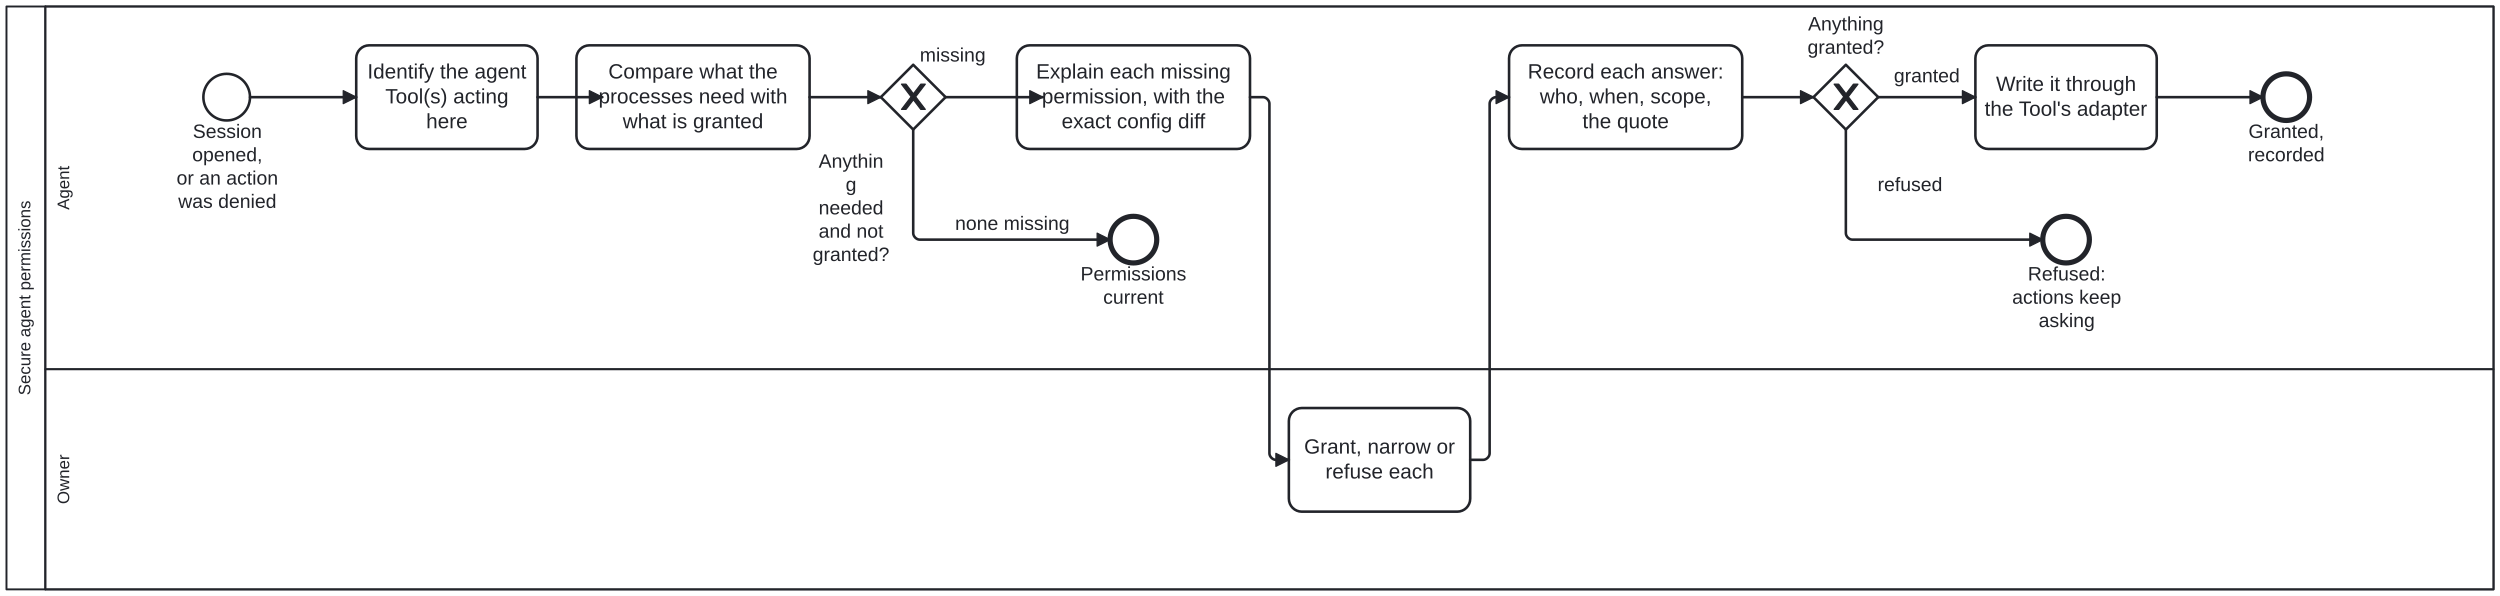
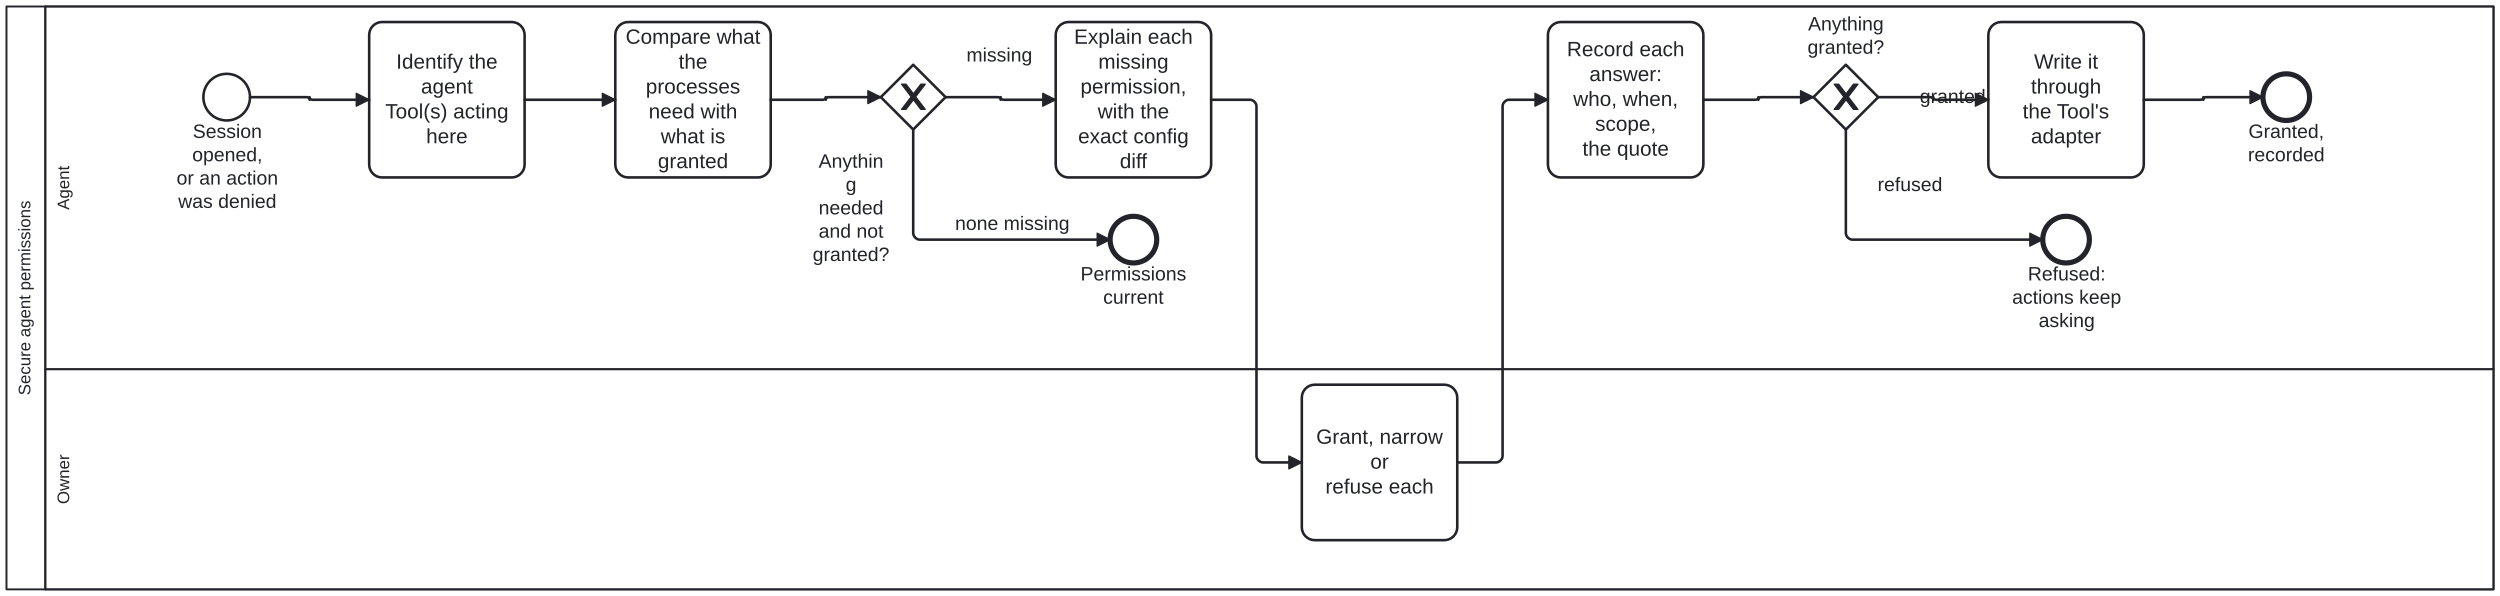
<svg xmlns="http://www.w3.org/2000/svg" width="100%" style="max-width:100%;height:auto" viewBox="155 75 1930 460" version="1.1">
  <rect x="155" y="75" width="1930" height="460" fill="#ffffff" />
  <g class="djs-group">
    <g class="djs-element djs-shape" data-element-id="Participant_Process_SecureAgentPermissions" style="display: block;" transform="matrix(1 0 0 1 160 80)">
      <g class="djs-visual">
        <rect x="0" y="0" width="1920" height="450" rx="0" ry="0" style="stroke-linecap: round; stroke-linejoin: round; stroke: rgb(34, 36, 42); stroke-width: 1.5px; fill: white; fill-opacity: 0.95;" />
        <path style="fill: none; stroke-linecap: round; stroke-linejoin: round; stroke: rgb(34, 36, 42); stroke-width: 1.5px;" d="M30,0L30,450" />
        <text lineHeight="1.05" class="djs-label" transform="matrix(-1.83697e-16 -1 1 -1.83697e-16 0 450)" style="font-family: Arial, sans-serif; font-size: 13px; font-weight: normal; fill: rgb(34, 36, 42);">
          <tspan x="149.85" y="18.413">Secure agent permissions</tspan>
        </text>
      </g>
      <rect class="djs-hit djs-hit-all" x="0" y="0" width="1920" height="450" style="fill: none; stroke-opacity: 0; stroke: white; stroke-width: 15px;" />
    </g>
    <g class="djs-children">
      <g class="djs-group">
        <g class="djs-element djs-shape" data-element-id="Lane_Owner" style="display: block;" transform="matrix(1 0 0 1 190 360)">
          <g class="djs-visual">
            <rect x="0" y="0" width="1890" height="170" rx="0" ry="0" style="stroke-linecap: round; stroke-linejoin: round; stroke: rgb(34, 36, 42); stroke-width: 1.5px; fill: white; fill-opacity: 0.25;" />
            <text lineHeight="1.05" class="djs-label" transform="matrix(-1.83697e-16 -1 1 -1.83697e-16 0 170)" style="font-family: Arial, sans-serif; font-size: 13px; font-weight: normal; fill: rgb(34, 36, 42);">
              <tspan x="65.855" y="18.413">Owner</tspan>
            </text>
          </g>
          <rect class="djs-hit djs-hit-all" x="0" y="0" width="1890" height="170" style="fill: none; stroke-opacity: 0; stroke: white; stroke-width: 15px;" />
        </g>
      </g>
      <g class="djs-group">
        <g class="djs-element djs-shape" data-element-id="Lane_Agent" style="display: block;" transform="matrix(1 0 0 1 190 80)">
          <g class="djs-visual">
            <rect x="0" y="0" width="1890" height="280" rx="0" ry="0" style="stroke-linecap: round; stroke-linejoin: round; stroke: rgb(34, 36, 42); stroke-width: 1.5px; fill: white; fill-opacity: 0.25;" />
            <text lineHeight="1.05" class="djs-label" transform="matrix(-1.83697e-16 -1 1 -1.83697e-16 0 280)" style="font-family: Arial, sans-serif; font-size: 13px; font-weight: normal; fill: rgb(34, 36, 42);">
              <tspan x="123.014" y="18.413">Agent</tspan>
            </text>
          </g>
          <rect class="djs-hit djs-hit-all" x="0" y="0" width="1890" height="280" style="fill: none; stroke-opacity: 0; stroke: white; stroke-width: 15px;" />
        </g>
      </g>
      <g class="djs-group">
        <g class="djs-element djs-shape" data-element-id="Start_Secure" style="display: block;" transform="matrix(1 0 0 1 312 132)">
          <g class="djs-visual">
            <circle cx="18" cy="18" r="18" style="stroke-linecap: round; stroke-linejoin: round; stroke: rgb(34, 36, 42); stroke-width: 2px; fill: white; fill-opacity: 0.95;" />
          </g>
          <rect class="djs-hit djs-hit-all" x="0" y="0" width="36" height="36" style="fill: none; stroke-opacity: 0; stroke: white; stroke-width: 15px;" />
        </g>
      </g>
      <g class="djs-group">
        <g class="djs-element djs-shape" data-element-id="Start_Secure_label" style="display: block;" transform="matrix(1 0 0 1 291 168)">
          <g class="djs-visual">
            <text lineHeight="1.2" class="djs-label" style="font-family: Arial, sans-serif; font-size: 15px; font-weight: normal; fill: rgb(34, 36, 42);">
              <tspan x="12.818" y="13.5">Session </tspan>
              <tspan x="12.389" y="31.5">opened,</tspan>
              <tspan x="0.308" y="49.5">or an action</tspan>
              <tspan x="1.557" y="67.5">was denied</tspan>
            </text>
          </g>
          <rect class="djs-hit djs-hit-all" x="0" y="0" width="79" height="72" style="fill: none; stroke-opacity: 0; stroke: white; stroke-width: 15px;" />
        </g>
      </g>
      <g class="djs-group">
-         <g class="djs-element djs-shape" data-element-id="Task_IdentifyTools" style="display: block;" transform="matrix(1 0 0 1 430 110)">
-           <g class="djs-visual">
-             <rect x="0" y="0" width="140" height="80" rx="10" ry="10" style="stroke-linecap: round; stroke-linejoin: round; stroke: rgb(34, 36, 42); stroke-width: 2px; fill: white; fill-opacity: 0.95;" />
-             <text lineHeight="1.2" class="djs-label" style="font-family: Arial, sans-serif; font-size: 16px; font-weight: normal; fill: rgb(34, 36, 42);">
-               <tspan x="8.621" y="25.6">Identify the agent</tspan>
-               <tspan x="22.426" y="44.8">Tool(s) acting </tspan>
-               <tspan x="53.988" y="64">here</tspan>
-             </text>
-           </g>
-           <rect class="djs-hit djs-hit-all" x="0" y="0" width="140" height="80" style="fill: none; stroke-opacity: 0; stroke: white; stroke-width: 15px;" />
-         </g>
-       </g>
-       <g class="djs-group">
-         <g class="djs-element djs-shape" data-element-id="Task_ReadGrants" style="display: block;" transform="matrix(1 0 0 1 600 110)">
-           <g class="djs-visual">
-             <rect x="0" y="0" width="180" height="80" rx="10" ry="10" style="stroke-linecap: round; stroke-linejoin: round; stroke: rgb(34, 36, 42); stroke-width: 2px; fill: white; fill-opacity: 0.95;" />
-             <text lineHeight="1.2" class="djs-label" style="font-family: Arial, sans-serif; font-size: 16px; font-weight: normal; fill: rgb(34, 36, 42);">
-               <tspan x="24.633" y="25.6">Compare what the</tspan>
-               <tspan x="17.07" y="44.8">processes need with</tspan>
-               <tspan x="35.746" y="64">what is granted</tspan>
-             </text>
-           </g>
-           <rect class="djs-hit djs-hit-all" x="0" y="0" width="180" height="80" style="fill: none; stroke-opacity: 0; stroke: white; stroke-width: 15px;" />
+         <g class="djs-element djs-shape" data-element-id="Task_IdentifyTools" style="display: block;" transform="matrix(1 0 0 1 440 92)">
+           <g class="djs-visual">
+             <rect x="0" y="0" width="120" height="120" rx="10" ry="10" style="stroke-linecap: round; stroke-linejoin: round; stroke: rgb(34, 36, 42); stroke-width: 2px; fill: white; fill-opacity: 0.95;" />
+             <text lineHeight="1.2" class="djs-label" style="font-family: Arial, sans-serif; font-size: 16px; font-weight: normal; fill: rgb(34, 36, 42);">
+               <tspan x="20.863" y="36">Identify the </tspan>
+               <tspan x="39.98" y="55.2">agent</tspan>
+               <tspan x="12.426" y="74.4">Tool(s) acting </tspan>
+               <tspan x="43.988" y="93.6">here</tspan>
+             </text>
+           </g>
+           <rect class="djs-hit djs-hit-all" x="0" y="0" width="120" height="120" style="fill: none; stroke-opacity: 0; stroke: white; stroke-width: 15px;" />
+         </g>
+       </g>
+       <g class="djs-group">
+         <g class="djs-element djs-shape" data-element-id="Task_ReadGrants" style="display: block;" transform="matrix(1 0 0 1 630 92)">
+           <g class="djs-visual">
+             <rect x="0" y="0" width="120" height="120" rx="10" ry="10" style="stroke-linecap: round; stroke-linejoin: round; stroke: rgb(34, 36, 42); stroke-width: 2px; fill: white; fill-opacity: 0.95;" />
+             <text lineHeight="1.2" class="djs-label" style="font-family: Arial, sans-serif; font-size: 16px; font-weight: normal; fill: rgb(34, 36, 42);">
+               <tspan x="7.977" y="16.8">Compare what</tspan>
+               <tspan x="48.879" y="36">the</tspan>
+               <tspan x="23.539" y="55.2">processes </tspan>
+               <tspan x="25.754" y="74.4">need with</tspan>
+               <tspan x="35.102" y="93.6">what is </tspan>
+               <tspan x="32.867" y="112.8">granted</tspan>
+             </text>
+           </g>
+           <rect class="djs-hit djs-hit-all" x="0" y="0" width="120" height="120" style="fill: none; stroke-opacity: 0; stroke: white; stroke-width: 15px;" />
        </g>
      </g>
      <g class="djs-group">
        <g class="djs-element djs-shape" data-element-id="GW_Gap" style="display: block;" transform="matrix(1 0 0 1 835 125)">
          <g class="djs-visual">
            <polygon points="25,0 50,25 25,50 0,25" style="stroke-linecap: round; stroke-linejoin: round; stroke: rgb(34, 36, 42); stroke-width: 2px; fill: white; fill-opacity: 0.95;" />
            <path d="m 16,15 7.429,9.714 -7.429,9.714 3.429,0 5.714,-7.464 5.714,7.464 3.429,0 -7.429,-9.714 7.429,-9.714 -3.429,0 -5.714,7.464 -5.714,-7.464 -3.429,0 z" style="fill: rgb(34, 36, 42); stroke-linecap: round; stroke-linejoin: round; stroke: rgb(34, 36, 42); stroke-width: 1px;" />
          </g>
          <rect class="djs-hit djs-hit-all" x="0" y="0" width="50" height="50" style="fill: none; stroke-opacity: 0; stroke: white; stroke-width: 15px;" />
        </g>
      </g>
      <g class="djs-group">
        <g class="djs-element djs-shape" data-element-id="GW_Gap_label" style="display: block;" transform="matrix(1 0 0 1 782 191)">
          <g class="djs-visual">
            <text lineHeight="1.2" class="djs-label" style="font-family: Arial, sans-serif; font-size: 15px; font-weight: normal; fill: rgb(34, 36, 42);">
              <tspan x="4.984" y="13.5">Anythin</tspan>
              <tspan x="25.829" y="31.5">g </tspan>
              <tspan x="4.973" y="49.5">needed</tspan>
              <tspan x="4.977" y="67.5">and not </tspan>
              <tspan x="0.392" y="85.5">granted?</tspan>
            </text>
          </g>
          <rect class="djs-hit djs-hit-all" x="0" y="0" width="60" height="72" style="fill: none; stroke-opacity: 0; stroke: white; stroke-width: 15px;" />
        </g>
      </g>
      <g class="djs-group">
        <g class="djs-element djs-shape" data-element-id="End_Current" style="display: block;" transform="matrix(1 0 0 1 1012 242)">
          <g class="djs-visual">
            <circle cx="18" cy="18" r="18" style="stroke-linecap: round; stroke-linejoin: round; stroke: rgb(34, 36, 42); stroke-width: 4px; fill: white; fill-opacity: 0.95;" />
          </g>
          <rect class="djs-hit djs-hit-all" x="0" y="0" width="36" height="36" style="fill: none; stroke-opacity: 0; stroke: white; stroke-width: 15px;" />
        </g>
      </g>
      <g class="djs-group">
        <g class="djs-element djs-shape" data-element-id="End_Current_label" style="display: block;" transform="matrix(1 0 0 1 989 278)">
          <g class="djs-visual">
            <text lineHeight="1.2" class="djs-label" style="font-family: Arial, sans-serif; font-size: 15px; font-weight: normal; fill: rgb(34, 36, 42);">
              <tspan x="0.156" y="13.5">Permissions</tspan>
              <tspan x="17.658" y="31.5">current</tspan>
            </text>
          </g>
          <rect class="djs-hit djs-hit-all" x="0" y="0" width="82" height="36" style="fill: none; stroke-opacity: 0; stroke: white; stroke-width: 15px;" />
        </g>
      </g>
      <g class="djs-group">
-         <g class="djs-element djs-shape" data-element-id="Task_Explain" style="display: block;" transform="matrix(1 0 0 1 940 110)">
-           <g class="djs-visual">
-             <rect x="0" y="0" width="180" height="80" rx="10" ry="10" style="stroke-linecap: round; stroke-linejoin: round; stroke: rgb(34, 36, 42); stroke-width: 2px; fill: white; fill-opacity: 0.95;" />
-             <text lineHeight="1.2" class="djs-label" style="font-family: Arial, sans-serif; font-size: 16px; font-weight: normal; fill: rgb(34, 36, 42);">
-               <tspan x="14.852" y="25.6">Explain each missing</tspan>
-               <tspan x="19.305" y="44.8">permission, with the</tspan>
-               <tspan x="34.559" y="64">exact config diff</tspan>
-             </text>
-           </g>
-           <rect class="djs-hit djs-hit-all" x="0" y="0" width="180" height="80" style="fill: none; stroke-opacity: 0; stroke: white; stroke-width: 15px;" />
-         </g>
-       </g>
-       <g class="djs-group">
-         <g class="djs-element djs-shape" data-element-id="Task_OwnerGrants" style="display: block;" transform="matrix(1 0 0 1 1150 390)">
-           <g class="djs-visual">
-             <rect x="0" y="0" width="140" height="80" rx="10" ry="10" style="stroke-linecap: round; stroke-linejoin: round; stroke: rgb(34, 36, 42); stroke-width: 2px; fill: white; fill-opacity: 0.95;" />
-             <text lineHeight="1.2" class="djs-label" style="font-family: Arial, sans-serif; font-size: 16px; font-weight: normal; fill: rgb(34, 36, 42);">
-               <tspan x="11.758" y="35.2">Grant, narrow or</tspan>
-               <tspan x="28.195" y="54.4">refuse each</tspan>
-             </text>
-           </g>
-           <rect class="djs-hit djs-hit-all" x="0" y="0" width="140" height="80" style="fill: none; stroke-opacity: 0; stroke: white; stroke-width: 15px;" />
+         <g class="djs-element djs-shape" data-element-id="Task_Explain" style="display: block;" transform="matrix(1 0 0 1 970 92)">
+           <g class="djs-visual">
+             <rect x="0" y="0" width="120" height="120" rx="10" ry="10" style="stroke-linecap: round; stroke-linejoin: round; stroke: rgb(34, 36, 42); stroke-width: 2px; fill: white; fill-opacity: 0.95;" />
+             <text lineHeight="1.2" class="djs-label" style="font-family: Arial, sans-serif; font-size: 16px; font-weight: normal; fill: rgb(34, 36, 42);">
+               <tspan x="14.191" y="16.8">Explain each </tspan>
+               <tspan x="32.883" y="36">missing</tspan>
+               <tspan x="19.098" y="55.2">permission, </tspan>
+               <tspan x="32.43" y="74.4">with the</tspan>
+               <tspan x="17.309" y="93.6">exact config </tspan>
+               <tspan x="49.473" y="112.8">diff</tspan>
+             </text>
+           </g>
+           <rect class="djs-hit djs-hit-all" x="0" y="0" width="120" height="120" style="fill: none; stroke-opacity: 0; stroke: white; stroke-width: 15px;" />
+         </g>
+       </g>
+       <g class="djs-group">
+         <g class="djs-element djs-shape" data-element-id="Task_OwnerGrants" style="display: block;" transform="matrix(1 0 0 1 1160 372)">
+           <g class="djs-visual">
+             <rect x="0" y="0" width="120" height="120" rx="10" ry="10" style="stroke-linecap: round; stroke-linejoin: round; stroke: rgb(34, 36, 42); stroke-width: 2px; fill: white; fill-opacity: 0.95;" />
+             <text lineHeight="1.2" class="djs-label" style="font-family: Arial, sans-serif; font-size: 16px; font-weight: normal; fill: rgb(34, 36, 42);">
+               <tspan x="11.094" y="45.6">Grant, narrow </tspan>
+               <tspan x="52.887" y="64.8">or</tspan>
+               <tspan x="18.195" y="84">refuse each</tspan>
+             </text>
+           </g>
+           <rect class="djs-hit djs-hit-all" x="0" y="0" width="120" height="120" style="fill: none; stroke-opacity: 0; stroke: white; stroke-width: 15px;" />
        </g>
      </g>
      <g class="djs-group">
        <g class="djs-element djs-shape" data-element-id="GW_Granted" style="display: block;" transform="matrix(1 0 0 1 1555 125)">
          <g class="djs-visual">
            <polygon points="25,0 50,25 25,50 0,25" style="stroke-linecap: round; stroke-linejoin: round; stroke: rgb(34, 36, 42); stroke-width: 2px; fill: white; fill-opacity: 0.95;" />
            <path d="m 16,15 7.429,9.714 -7.429,9.714 3.429,0 5.714,-7.464 5.714,7.464 3.429,0 -7.429,-9.714 7.429,-9.714 -3.429,0 -5.714,7.464 -5.714,-7.464 -3.429,0 z" style="fill: rgb(34, 36, 42); stroke-linecap: round; stroke-linejoin: round; stroke: rgb(34, 36, 42); stroke-width: 1px;" />
          </g>
          <rect class="djs-hit djs-hit-all" x="0" y="0" width="50" height="50" style="fill: none; stroke-opacity: 0; stroke: white; stroke-width: 15px;" />
        </g>
      </g>
      <g class="djs-group">
        <g class="djs-element djs-shape" data-element-id="GW_Granted_label" style="display: block;" transform="matrix(1 0 0 1 1550 85)">
          <g class="djs-visual">
            <text lineHeight="1.2" class="djs-label" style="font-family: Arial, sans-serif; font-size: 15px; font-weight: normal; fill: rgb(34, 36, 42);">
              <tspan x="0.813" y="13.5">Anything</tspan>
              <tspan x="0.392" y="31.5">granted?</tspan>
            </text>
          </g>
          <rect class="djs-hit djs-hit-all" x="0" y="0" width="60" height="36" style="fill: none; stroke-opacity: 0; stroke: white; stroke-width: 15px;" />
        </g>
      </g>
      <g class="djs-group">
        <g class="djs-element djs-shape" data-element-id="End_Refused" style="display: block;" transform="matrix(1 0 0 1 1732 242)">
          <g class="djs-visual">
            <circle cx="18" cy="18" r="18" style="stroke-linecap: round; stroke-linejoin: round; stroke: rgb(34, 36, 42); stroke-width: 4px; fill: white; fill-opacity: 0.95;" />
          </g>
          <rect class="djs-hit djs-hit-all" x="0" y="0" width="36" height="36" style="fill: none; stroke-opacity: 0; stroke: white; stroke-width: 15px;" />
        </g>
      </g>
      <g class="djs-group">
        <g class="djs-element djs-shape" data-element-id="End_Refused_label" style="display: block;" transform="matrix(1 0 0 1 1708 278)">
          <g class="djs-visual">
            <text lineHeight="1.2" class="djs-label" style="font-family: Arial, sans-serif; font-size: 15px; font-weight: normal; fill: rgb(34, 36, 42);">
              <tspan x="12.482" y="13.5">Refused:</tspan>
              <tspan x="0.389" y="31.5">actions keep</tspan>
              <tspan x="20.82" y="49.5">asking</tspan>
            </text>
          </g>
          <rect class="djs-hit djs-hit-all" x="0" y="0" width="85" height="54" style="fill: none; stroke-opacity: 0; stroke: white; stroke-width: 15px;" />
        </g>
      </g>
      <g class="djs-group">
-         <g class="djs-element djs-shape" data-element-id="Task_RecordGrant" style="display: block;" transform="matrix(1 0 0 1 1320 110)">
-           <g class="djs-visual">
-             <rect x="0" y="0" width="180" height="80" rx="10" ry="10" style="stroke-linecap: round; stroke-linejoin: round; stroke: rgb(34, 36, 42); stroke-width: 2px; fill: white; fill-opacity: 0.95;" />
-             <text lineHeight="1.2" class="djs-label" style="font-family: Arial, sans-serif; font-size: 16px; font-weight: normal; fill: rgb(34, 36, 42);">
-               <tspan x="14.406" y="25.6">Record each answer:</tspan>
-               <tspan x="23.738" y="44.8">who, when, scope,</tspan>
-               <tspan x="56.637" y="64">the quote</tspan>
-             </text>
-           </g>
-           <rect class="djs-hit djs-hit-all" x="0" y="0" width="180" height="80" style="fill: none; stroke-opacity: 0; stroke: white; stroke-width: 15px;" />
-         </g>
-       </g>
-       <g class="djs-group">
-         <g class="djs-element djs-shape" data-element-id="Task_WriteConfig" style="display: block;" transform="matrix(1 0 0 1 1680 110)">
-           <g class="djs-visual">
-             <rect x="0" y="0" width="140" height="80" rx="10" ry="10" style="stroke-linecap: round; stroke-linejoin: round; stroke: rgb(34, 36, 42); stroke-width: 2px; fill: white; fill-opacity: 0.95;" />
-             <text lineHeight="1.2" class="djs-label" style="font-family: Arial, sans-serif; font-size: 16px; font-weight: normal; fill: rgb(34, 36, 42);">
-               <tspan x="15.902" y="35.2">Write it through</tspan>
-               <tspan x="7.098" y="54.4">the Tool's adapter</tspan>
-             </text>
-           </g>
-           <rect class="djs-hit djs-hit-all" x="0" y="0" width="140" height="80" style="fill: none; stroke-opacity: 0; stroke: white; stroke-width: 15px;" />
+         <g class="djs-element djs-shape" data-element-id="Task_RecordGrant" style="display: block;" transform="matrix(1 0 0 1 1350 92)">
+           <g class="djs-visual">
+             <rect x="0" y="0" width="120" height="120" rx="10" ry="10" style="stroke-linecap: round; stroke-linejoin: round; stroke: rgb(34, 36, 42); stroke-width: 2px; fill: white; fill-opacity: 0.95;" />
+             <text lineHeight="1.2" class="djs-label" style="font-family: Arial, sans-serif; font-size: 16px; font-weight: normal; fill: rgb(34, 36, 42);">
+               <tspan x="14.641" y="26.4">Record each </tspan>
+               <tspan x="31.988" y="45.6">answer:</tspan>
+               <tspan x="19.531" y="64.8">who, when, </tspan>
+               <tspan x="36.43" y="84">scope,</tspan>
+               <tspan x="26.637" y="103.2">the quote</tspan>
+             </text>
+           </g>
+           <rect class="djs-hit djs-hit-all" x="0" y="0" width="120" height="120" style="fill: none; stroke-opacity: 0; stroke: white; stroke-width: 15px;" />
+         </g>
+       </g>
+       <g class="djs-group">
+         <g class="djs-element djs-shape" data-element-id="Task_WriteConfig" style="display: block;" transform="matrix(1 0 0 1 1690 92)">
+           <g class="djs-visual">
+             <rect x="0" y="0" width="120" height="120" rx="10" ry="10" style="stroke-linecap: round; stroke-linejoin: round; stroke: rgb(34, 36, 42); stroke-width: 2px; fill: white; fill-opacity: 0.95;" />
+             <text lineHeight="1.2" class="djs-label" style="font-family: Arial, sans-serif; font-size: 16px; font-weight: normal; fill: rgb(34, 36, 42);">
+               <tspan x="35.258" y="36">Write it </tspan>
+               <tspan x="32.867" y="55.2">through</tspan>
+               <tspan x="26.453" y="74.4">the Tool's </tspan>
+               <tspan x="32.867" y="93.6">adapter</tspan>
+             </text>
+           </g>
+           <rect class="djs-hit djs-hit-all" x="0" y="0" width="120" height="120" style="fill: none; stroke-opacity: 0; stroke: white; stroke-width: 15px;" />
        </g>
      </g>
      <g class="djs-group">
        <g class="djs-element djs-shape" data-element-id="End_Granted" style="display: block;" transform="matrix(1 0 0 1 1902 132)">
          <g class="djs-visual">
            <circle cx="18" cy="18" r="18" style="stroke-linecap: round; stroke-linejoin: round; stroke: rgb(34, 36, 42); stroke-width: 4px; fill: white; fill-opacity: 0.95;" />
          </g>
          <rect class="djs-hit djs-hit-all" x="0" y="0" width="36" height="36" style="fill: none; stroke-opacity: 0; stroke: white; stroke-width: 15px;" />
        </g>
      </g>
      <g class="djs-group">
        <g class="djs-element djs-shape" data-element-id="End_Granted_label" style="display: block;" transform="matrix(1 0 0 1 1890 168)">
          <g class="djs-visual">
            <text lineHeight="1.2" class="djs-label" style="font-family: Arial, sans-serif; font-size: 15px; font-weight: normal; fill: rgb(34, 36, 42);">
              <tspan x="0.817" y="13.5">Granted,</tspan>
              <tspan x="0.399" y="31.5">recorded</tspan>
            </text>
          </g>
          <rect class="djs-hit djs-hit-all" x="0" y="0" width="60" height="36" style="fill: none; stroke-opacity: 0; stroke: white; stroke-width: 15px;" />
        </g>
      </g>
      <g class="djs-group">
        <g class="djs-element djs-connection" data-element-id="p1" style="display: block;">
          <g class="djs-visual">
            <defs>
              <marker id="folio-marker-1" viewBox="0 0 20 20" refX="11" refY="10" markerWidth="10" markerHeight="10" orient="auto">
                <path d="M 1 5 L 11 10 L 1 15 Z" style="stroke-linecap: round; stroke-linejoin: round; stroke: rgb(34, 36, 42); stroke-width: 1px; fill: rgb(34, 36, 42);" />
              </marker>
            </defs>
-             <path data-corner-radius="5" style="fill: none; stroke-linecap: round; stroke-linejoin: round; stroke: rgb(34, 36, 42); stroke-width: 2px; marker-end: url('#folio-marker-1');" d="M348,150L430,150" />
-           </g>
-           <path d="M348,150L430,150" class="djs-hit djs-hit-stroke" style="fill: none; stroke-opacity: 0; stroke: white; stroke-width: 15px;" />
+             <path data-corner-radius="5" style="fill: none; stroke-linecap: round; stroke-linejoin: round; stroke: rgb(34, 36, 42); stroke-width: 2px; marker-end: url('#folio-marker-1');" d="M348,150L392,150C393,150,394,151,394,152L394,150C394,151,395,152,396,152L440,152" />
+           </g>
+           <path d="M348,150L394,150L394,152L440,152" class="djs-hit djs-hit-stroke" style="fill: none; stroke-opacity: 0; stroke: white; stroke-width: 15px;" />
        </g>
      </g>
      <g class="djs-group">
        <g class="djs-element djs-connection" data-element-id="p2" style="display: block;">
          <g class="djs-visual">
            <defs>
              <marker id="folio-marker-2" viewBox="0 0 20 20" refX="11" refY="10" markerWidth="10" markerHeight="10" orient="auto">
                <path d="M 1 5 L 11 10 L 1 15 Z" style="stroke-linecap: round; stroke-linejoin: round; stroke: rgb(34, 36, 42); stroke-width: 1px; fill: rgb(34, 36, 42);" />
              </marker>
            </defs>
-             <path data-corner-radius="5" style="fill: none; stroke-linecap: round; stroke-linejoin: round; stroke: rgb(34, 36, 42); stroke-width: 2px; marker-end: url('#folio-marker-2');" d="M570,150L620,150" />
-           </g>
-           <path d="M570,150L620,150" class="djs-hit djs-hit-stroke" style="fill: none; stroke-opacity: 0; stroke: white; stroke-width: 15px;" />
+             <path data-corner-radius="5" style="fill: none; stroke-linecap: round; stroke-linejoin: round; stroke: rgb(34, 36, 42); stroke-width: 2px; marker-end: url('#folio-marker-2');" d="M560,152L630,152" />
+           </g>
+           <path d="M560,152L630,152" class="djs-hit djs-hit-stroke" style="fill: none; stroke-opacity: 0; stroke: white; stroke-width: 15px;" />
        </g>
      </g>
      <g class="djs-group">
        <g class="djs-element djs-connection" data-element-id="p3" style="display: block;">
          <g class="djs-visual">
            <defs>
              <marker id="folio-marker-3" viewBox="0 0 20 20" refX="11" refY="10" markerWidth="10" markerHeight="10" orient="auto">
                <path d="M 1 5 L 11 10 L 1 15 Z" style="stroke-linecap: round; stroke-linejoin: round; stroke: rgb(34, 36, 42); stroke-width: 1px; fill: rgb(34, 36, 42);" />
              </marker>
            </defs>
-             <path data-corner-radius="5" style="fill: none; stroke-linecap: round; stroke-linejoin: round; stroke: rgb(34, 36, 42); stroke-width: 2px; marker-end: url('#folio-marker-3');" d="M780,150L835,150" />
-           </g>
-           <path d="M780,150L835,150" class="djs-hit djs-hit-stroke" style="fill: none; stroke-opacity: 0; stroke: white; stroke-width: 15px;" />
+             <path data-corner-radius="5" style="fill: none; stroke-linecap: round; stroke-linejoin: round; stroke: rgb(34, 36, 42); stroke-width: 2px; marker-end: url('#folio-marker-3');" d="M750,152L790.5,152C791.5,152,792.5,151,792.5,150L792.5,152C792.5,151,793.5,150,794.5,150L835,150" />
+           </g>
+           <path d="M750,152L792.5,152L792.5,150L835,150" class="djs-hit djs-hit-stroke" style="fill: none; stroke-opacity: 0; stroke: white; stroke-width: 15px;" />
        </g>
      </g>
      <g class="djs-group">
        <g class="djs-element djs-connection" data-element-id="p4" style="display: block;">
          <g class="djs-visual">
            <defs>
              <marker id="folio-marker-4" viewBox="0 0 20 20" refX="11" refY="10" markerWidth="10" markerHeight="10" orient="auto">
                <path d="M 1 5 L 11 10 L 1 15 Z" style="stroke-linecap: round; stroke-linejoin: round; stroke: rgb(34, 36, 42); stroke-width: 1px; fill: rgb(34, 36, 42);" />
              </marker>
            </defs>
            <path data-corner-radius="5" style="fill: none; stroke-linecap: round; stroke-linejoin: round; stroke: rgb(34, 36, 42); stroke-width: 2px; marker-end: url('#folio-marker-4');" d="M860,175L860,255C860,257.5,862.5,260,865,260L1012,260" />
          </g>
          <path d="M860,175L860,260L1012,260" class="djs-hit djs-hit-stroke" style="fill: none; stroke-opacity: 0; stroke: white; stroke-width: 15px;" />
        </g>
      </g>
      <g class="djs-group">
        <g class="djs-element djs-shape" data-element-id="p4_label" style="display: block;" transform="matrix(1 0 0 1 892 239)">
          <g class="djs-visual">
            <text lineHeight="1.2" class="djs-label" style="font-family: Arial, sans-serif; font-size: 15px; font-weight: normal; fill: rgb(34, 36, 42);">
              <tspan x="0.309" y="13.5">none missing</tspan>
            </text>
          </g>
          <rect class="djs-hit djs-hit-all" x="0" y="0" width="89" height="18" style="fill: none; stroke-opacity: 0; stroke: white; stroke-width: 15px;" />
        </g>
      </g>
      <g class="djs-group">
        <g class="djs-element djs-connection" data-element-id="p5" style="display: block;">
          <g class="djs-visual">
            <defs>
              <marker id="folio-marker-5" viewBox="0 0 20 20" refX="11" refY="10" markerWidth="10" markerHeight="10" orient="auto">
                <path d="M 1 5 L 11 10 L 1 15 Z" style="stroke-linecap: round; stroke-linejoin: round; stroke: rgb(34, 36, 42); stroke-width: 1px; fill: rgb(34, 36, 42);" />
              </marker>
            </defs>
-             <path data-corner-radius="5" style="fill: none; stroke-linecap: round; stroke-linejoin: round; stroke: rgb(34, 36, 42); stroke-width: 2px; marker-end: url('#folio-marker-5');" d="M885,150L960,150" />
-           </g>
-           <path d="M885,150L960,150" class="djs-hit djs-hit-stroke" style="fill: none; stroke-opacity: 0; stroke: white; stroke-width: 15px;" />
-         </g>
-       </g>
-       <g class="djs-group">
-         <g class="djs-element djs-shape" data-element-id="p5_label" style="display: block;" transform="matrix(1 0 0 1 865 109)">
+             <path data-corner-radius="5" style="fill: none; stroke-linecap: round; stroke-linejoin: round; stroke: rgb(34, 36, 42); stroke-width: 2px; marker-end: url('#folio-marker-5');" d="M885,150L925.5,150C926.5,150,927.5,151,927.5,152L927.5,150C927.5,151,928.5,152,929.5,152L970,152" />
+           </g>
+           <path d="M885,150L927.5,150L927.5,152L970,152" class="djs-hit djs-hit-stroke" style="fill: none; stroke-opacity: 0; stroke: white; stroke-width: 15px;" />
+         </g>
+       </g>
+       <g class="djs-group">
+         <g class="djs-element djs-shape" data-element-id="p5_label" style="display: block;" transform="matrix(1 0 0 1 901 109)">
          <g class="djs-visual">
            <text lineHeight="1.2" class="djs-label" style="font-family: Arial, sans-serif; font-size: 15px; font-weight: normal; fill: rgb(34, 36, 42);">
              <tspan x="0.078" y="13.5">missing</tspan>
            </text>
          </g>
          <rect class="djs-hit djs-hit-all" x="0" y="0" width="51" height="18" style="fill: none; stroke-opacity: 0; stroke: white; stroke-width: 15px;" />
        </g>
      </g>
      <g class="djs-group">
        <g class="djs-element djs-connection" data-element-id="p6" style="display: block;">
          <g class="djs-visual">
            <defs>
              <marker id="folio-marker-6" viewBox="0 0 20 20" refX="11" refY="10" markerWidth="10" markerHeight="10" orient="auto">
                <path d="M 1 5 L 11 10 L 1 15 Z" style="stroke-linecap: round; stroke-linejoin: round; stroke: rgb(34, 36, 42); stroke-width: 1px; fill: rgb(34, 36, 42);" />
              </marker>
            </defs>
-             <path data-corner-radius="5" style="fill: none; stroke-linecap: round; stroke-linejoin: round; stroke: rgb(34, 36, 42); stroke-width: 2px; marker-end: url('#folio-marker-6');" d="M1120,150L1130,150C1132.5,150,1135,152.5,1135,155L1135,425C1135,427.5,1137.5,430,1140,430L1150,430" />
-           </g>
-           <path d="M1120,150L1135,150L1135,430L1150,430" class="djs-hit djs-hit-stroke" style="fill: none; stroke-opacity: 0; stroke: white; stroke-width: 15px;" />
+             <path data-corner-radius="5" style="fill: none; stroke-linecap: round; stroke-linejoin: round; stroke: rgb(34, 36, 42); stroke-width: 2px; marker-end: url('#folio-marker-6');" d="M1090,152L1120,152C1122.5,152,1125,154.5,1125,157L1125,427C1125,429.5,1127.5,432,1130,432L1160,432" />
+           </g>
+           <path d="M1090,152L1125,152L1125,432L1160,432" class="djs-hit djs-hit-stroke" style="fill: none; stroke-opacity: 0; stroke: white; stroke-width: 15px;" />
        </g>
      </g>
      <g class="djs-group">
        <g class="djs-element djs-connection" data-element-id="p7" style="display: block;">
          <g class="djs-visual">
            <defs>
              <marker id="folio-marker-7" viewBox="0 0 20 20" refX="11" refY="10" markerWidth="10" markerHeight="10" orient="auto">
                <path d="M 1 5 L 11 10 L 1 15 Z" style="stroke-linecap: round; stroke-linejoin: round; stroke: rgb(34, 36, 42); stroke-width: 1px; fill: rgb(34, 36, 42);" />
              </marker>
            </defs>
-             <path data-corner-radius="5" style="fill: none; stroke-linecap: round; stroke-linejoin: round; stroke: rgb(34, 36, 42); stroke-width: 2px; marker-end: url('#folio-marker-7');" d="M1290,430L1300,430C1302.5,430,1305,427.5,1305,425L1305,155C1305,152.5,1307.5,150,1310,150L1320,150" />
-           </g>
-           <path d="M1290,430L1305,430L1305,150L1320,150" class="djs-hit djs-hit-stroke" style="fill: none; stroke-opacity: 0; stroke: white; stroke-width: 15px;" />
+             <path data-corner-radius="5" style="fill: none; stroke-linecap: round; stroke-linejoin: round; stroke: rgb(34, 36, 42); stroke-width: 2px; marker-end: url('#folio-marker-7');" d="M1280,432L1310,432C1312.5,432,1315,429.5,1315,427L1315,157C1315,154.5,1317.5,152,1320,152L1350,152" />
+           </g>
+           <path d="M1280,432L1315,432L1315,152L1350,152" class="djs-hit djs-hit-stroke" style="fill: none; stroke-opacity: 0; stroke: white; stroke-width: 15px;" />
        </g>
      </g>
      <g class="djs-group">
        <g class="djs-element djs-connection" data-element-id="p8" style="display: block;">
          <g class="djs-visual">
            <defs>
              <marker id="folio-marker-8" viewBox="0 0 20 20" refX="11" refY="10" markerWidth="10" markerHeight="10" orient="auto">
                <path d="M 1 5 L 11 10 L 1 15 Z" style="stroke-linecap: round; stroke-linejoin: round; stroke: rgb(34, 36, 42); stroke-width: 1px; fill: rgb(34, 36, 42);" />
              </marker>
            </defs>
-             <path data-corner-radius="5" style="fill: none; stroke-linecap: round; stroke-linejoin: round; stroke: rgb(34, 36, 42); stroke-width: 2px; marker-end: url('#folio-marker-8');" d="M1500,150L1555,150" />
-           </g>
-           <path d="M1500,150L1555,150" class="djs-hit djs-hit-stroke" style="fill: none; stroke-opacity: 0; stroke: white; stroke-width: 15px;" />
+             <path data-corner-radius="5" style="fill: none; stroke-linecap: round; stroke-linejoin: round; stroke: rgb(34, 36, 42); stroke-width: 2px; marker-end: url('#folio-marker-8');" d="M1470,152L1510.5,152C1511.5,152,1512.5,151,1512.5,150L1512.5,152C1512.5,151,1513.5,150,1514.5,150L1555,150" />
+           </g>
+           <path d="M1470,152L1512.5,152L1512.5,150L1555,150" class="djs-hit djs-hit-stroke" style="fill: none; stroke-opacity: 0; stroke: white; stroke-width: 15px;" />
        </g>
      </g>
      <g class="djs-group">
        <g class="djs-element djs-connection" data-element-id="p9" style="display: block;">
          <g class="djs-visual">
            <defs>
              <marker id="folio-marker-9" viewBox="0 0 20 20" refX="11" refY="10" markerWidth="10" markerHeight="10" orient="auto">
                <path d="M 1 5 L 11 10 L 1 15 Z" style="stroke-linecap: round; stroke-linejoin: round; stroke: rgb(34, 36, 42); stroke-width: 1px; fill: rgb(34, 36, 42);" />
              </marker>
            </defs>
            <path data-corner-radius="5" style="fill: none; stroke-linecap: round; stroke-linejoin: round; stroke: rgb(34, 36, 42); stroke-width: 2px; marker-end: url('#folio-marker-9');" d="M1580,175L1580,255C1580,257.5,1582.5,260,1585,260L1732,260" />
          </g>
          <path d="M1580,175L1580,260L1732,260" class="djs-hit djs-hit-stroke" style="fill: none; stroke-opacity: 0; stroke: white; stroke-width: 15px;" />
        </g>
      </g>
      <g class="djs-group">
        <g class="djs-element djs-shape" data-element-id="p9_label" style="display: block;" transform="matrix(1 0 0 1 1604 209)">
          <g class="djs-visual">
            <text lineHeight="1.2" class="djs-label" style="font-family: Arial, sans-serif; font-size: 15px; font-weight: normal; fill: rgb(34, 36, 42);">
              <tspan x="0.484" y="13.5">refused</tspan>
            </text>
          </g>
          <rect class="djs-hit djs-hit-all" x="0" y="0" width="51" height="18" style="fill: none; stroke-opacity: 0; stroke: white; stroke-width: 15px;" />
        </g>
      </g>
      <g class="djs-group">
        <g class="djs-element djs-connection" data-element-id="p10" style="display: block;">
          <g class="djs-visual">
            <defs>
              <marker id="folio-marker-10" viewBox="0 0 20 20" refX="11" refY="10" markerWidth="10" markerHeight="10" orient="auto">
                <path d="M 1 5 L 11 10 L 1 15 Z" style="stroke-linecap: round; stroke-linejoin: round; stroke: rgb(34, 36, 42); stroke-width: 1px; fill: rgb(34, 36, 42);" />
              </marker>
            </defs>
-             <path data-corner-radius="5" style="fill: none; stroke-linecap: round; stroke-linejoin: round; stroke: rgb(34, 36, 42); stroke-width: 2px; marker-end: url('#folio-marker-10');" d="M1605,150L1680,150" />
-           </g>
-           <path d="M1605,150L1680,150" class="djs-hit djs-hit-stroke" style="fill: none; stroke-opacity: 0; stroke: white; stroke-width: 15px;" />
-         </g>
-       </g>
-       <g class="djs-group">
-         <g class="djs-element djs-shape" data-element-id="p10_label" style="display: block;" transform="matrix(1 0 0 1 1617 125)">
+             <path data-corner-radius="5" style="fill: none; stroke-linecap: round; stroke-linejoin: round; stroke: rgb(34, 36, 42); stroke-width: 2px; marker-end: url('#folio-marker-10');" d="M1605,150L1645.5,150C1646.5,150,1647.5,151,1647.5,152L1647.5,150C1647.5,151,1648.5,152,1649.5,152L1690,152" />
+           </g>
+           <path d="M1605,150L1647.5,150L1647.5,152L1690,152" class="djs-hit djs-hit-stroke" style="fill: none; stroke-opacity: 0; stroke: white; stroke-width: 15px;" />
+         </g>
+       </g>
+       <g class="djs-group">
+         <g class="djs-element djs-shape" data-element-id="p10_label" style="display: block;" transform="matrix(1 0 0 1 1637 141)">
          <g class="djs-visual">
            <text lineHeight="1.2" class="djs-label" style="font-family: Arial, sans-serif; font-size: 15px; font-weight: normal; fill: rgb(34, 36, 42);">
              <tspan x="0.063" y="13.5">granted</tspan>
            </text>
          </g>
          <rect class="djs-hit djs-hit-all" x="0" y="0" width="51" height="18" style="fill: none; stroke-opacity: 0; stroke: white; stroke-width: 15px;" />
        </g>
      </g>
      <g class="djs-group">
        <g class="djs-element djs-connection" data-element-id="p11" style="display: block;">
          <g class="djs-visual">
            <defs>
              <marker id="folio-marker-11" viewBox="0 0 20 20" refX="11" refY="10" markerWidth="10" markerHeight="10" orient="auto">
                <path d="M 1 5 L 11 10 L 1 15 Z" style="stroke-linecap: round; stroke-linejoin: round; stroke: rgb(34, 36, 42); stroke-width: 1px; fill: rgb(34, 36, 42);" />
              </marker>
            </defs>
-             <path data-corner-radius="5" style="fill: none; stroke-linecap: round; stroke-linejoin: round; stroke: rgb(34, 36, 42); stroke-width: 2px; marker-end: url('#folio-marker-11');" d="M1820,150L1902,150" />
-           </g>
-           <path d="M1820,150L1902,150" class="djs-hit djs-hit-stroke" style="fill: none; stroke-opacity: 0; stroke: white; stroke-width: 15px;" />
+             <path data-corner-radius="5" style="fill: none; stroke-linecap: round; stroke-linejoin: round; stroke: rgb(34, 36, 42); stroke-width: 2px; marker-end: url('#folio-marker-11');" d="M1810,152L1854,152C1855,152,1856,151,1856,150L1856,152C1856,151,1857,150,1858,150L1902,150" />
+           </g>
+           <path d="M1810,152L1856,152L1856,150L1902,150" class="djs-hit djs-hit-stroke" style="fill: none; stroke-opacity: 0; stroke: white; stroke-width: 15px;" />
        </g>
      </g>
    </g>
  </g>
</svg>
